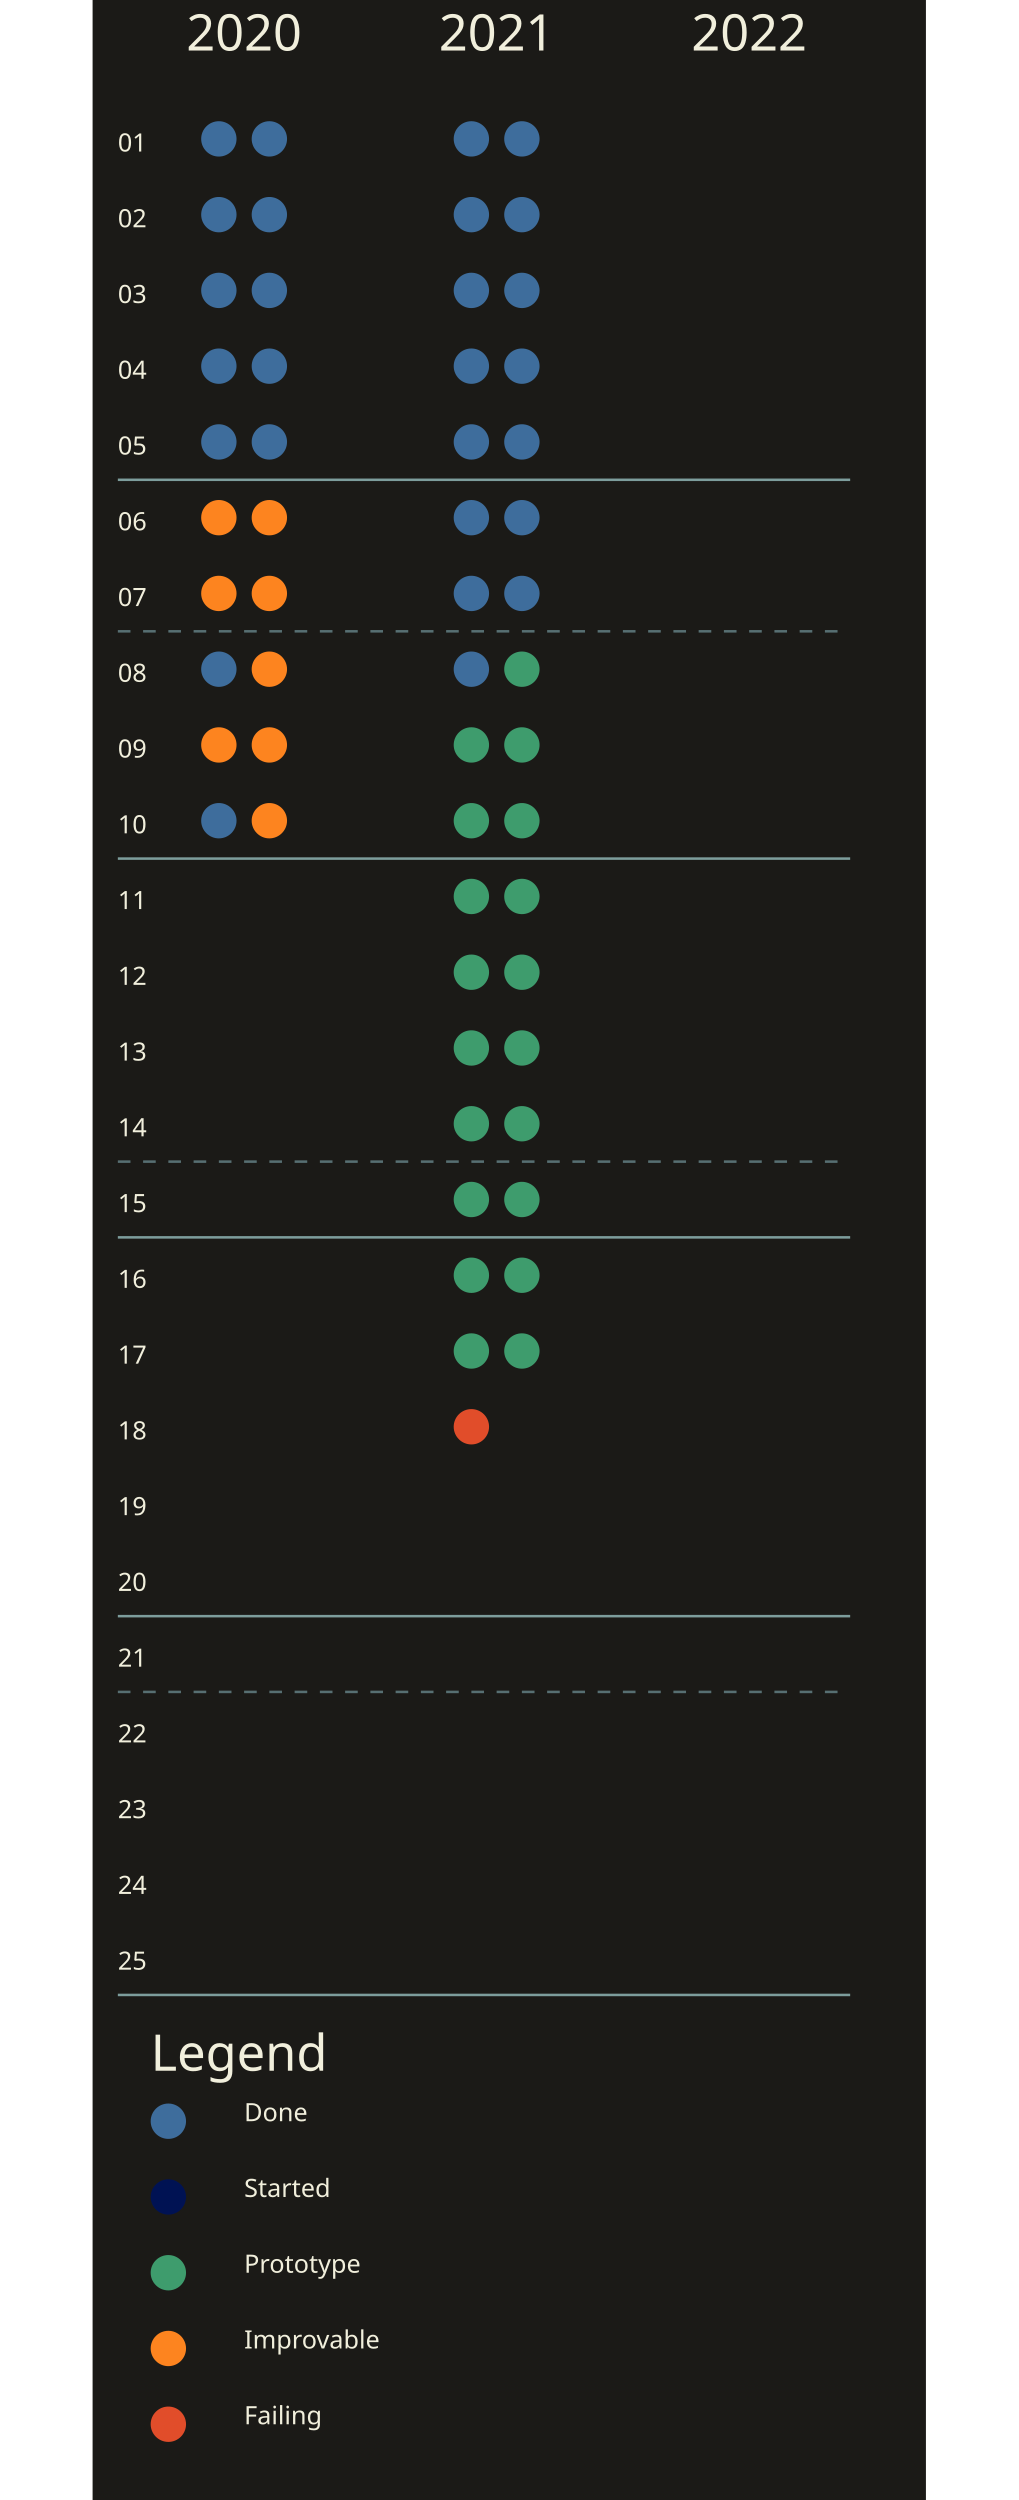
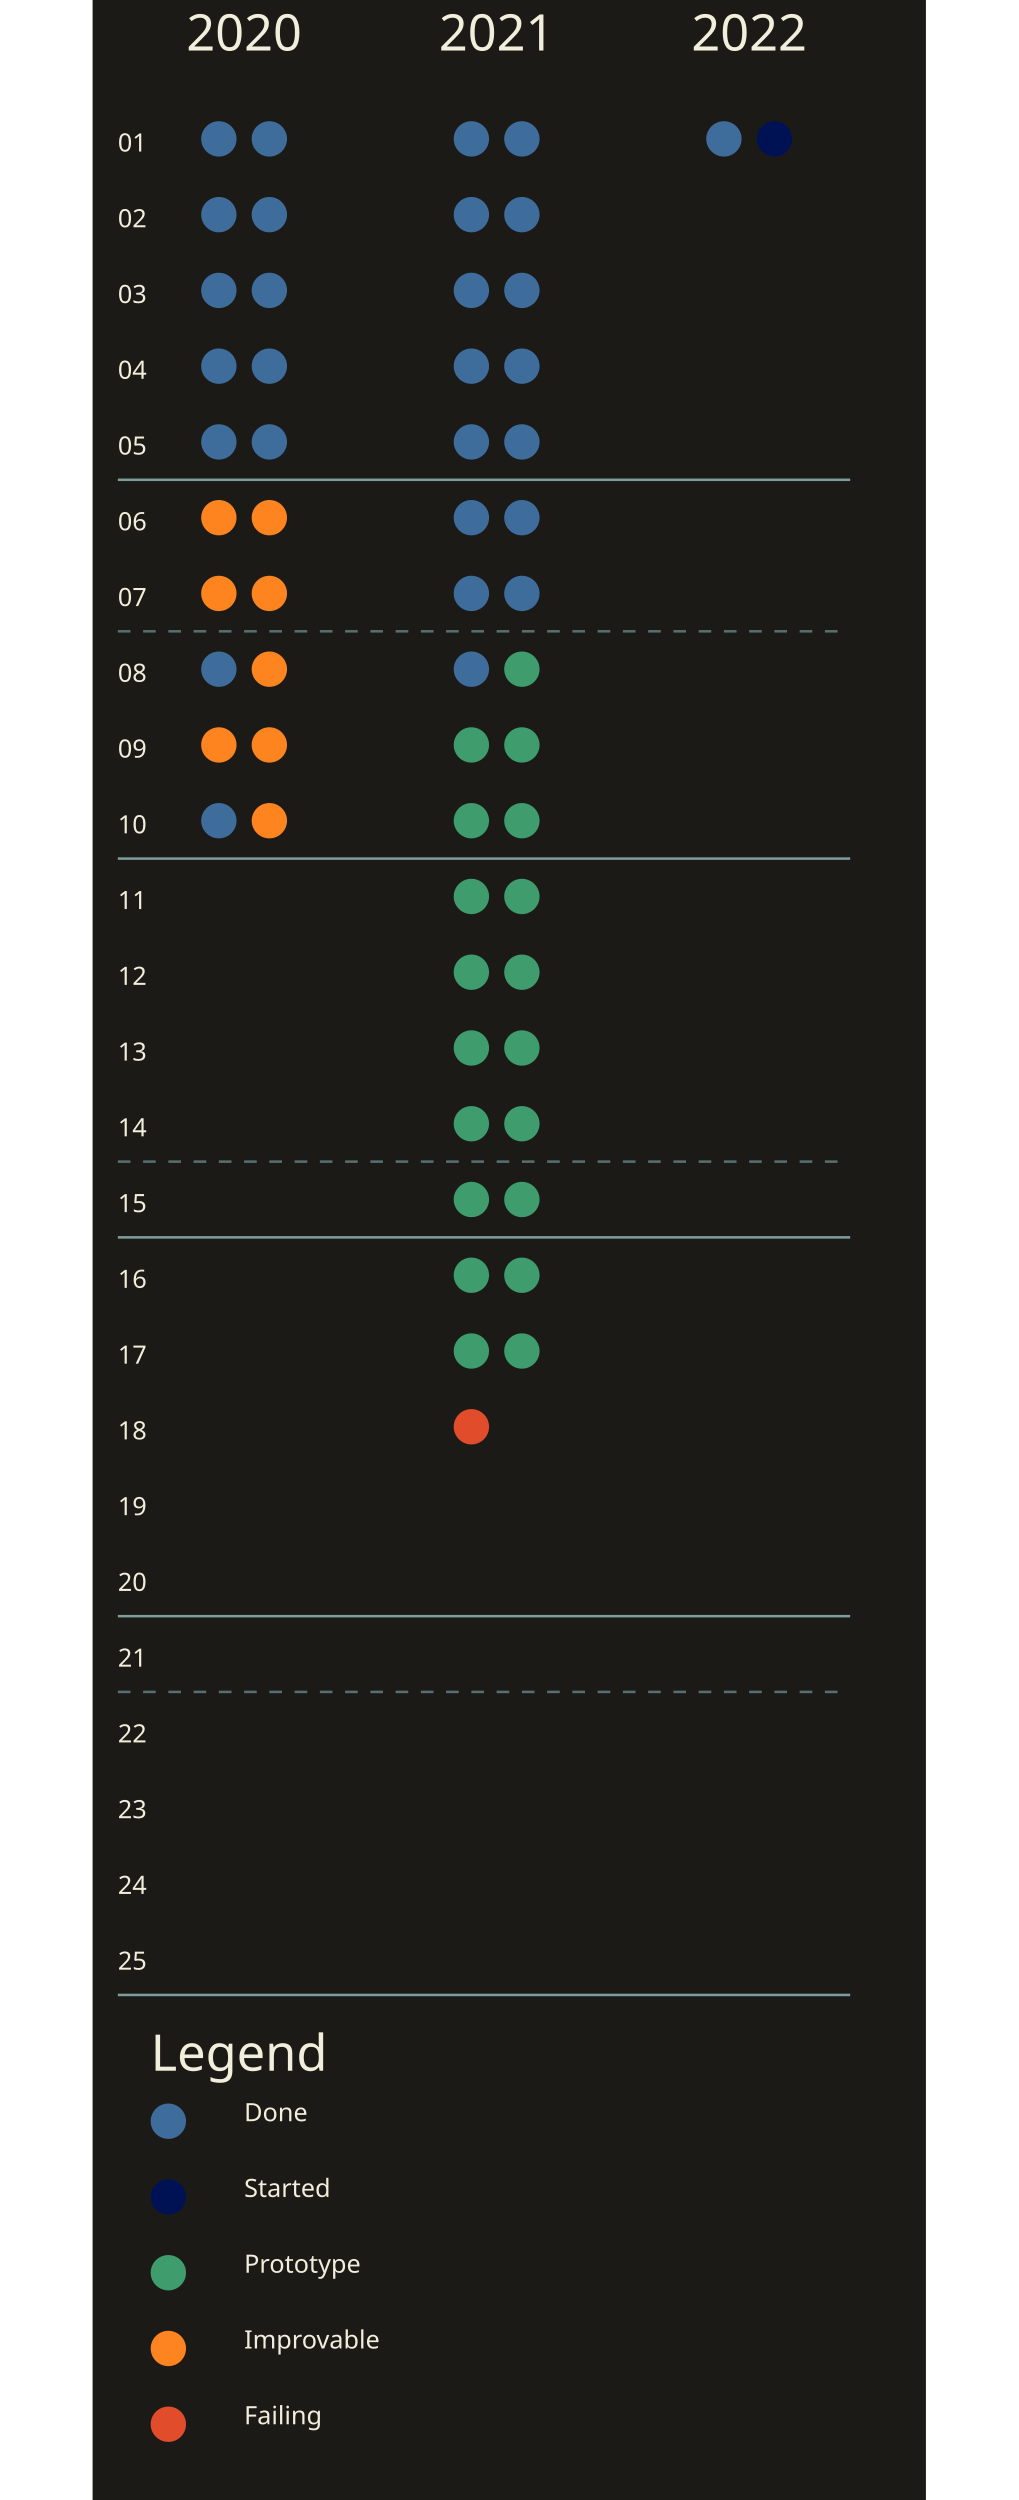
<svg xmlns="http://www.w3.org/2000/svg" height="810" style="font-family: 'Recursive', sans-serif;" viewBox="0 0 330 990" width="330">
  <defs>
    <style>
@font-face {
    font-family: 'Recursive';
    src: url('https://fonts.googleapis.com/css2?family=Recursive:wght,CASL@500,1&amp;display=swap');
  }
</style>
  </defs>
  <rect fill="#1b1a17" height="100%" width="100%" />
  <text fill="#F1EFDC" font-size="20" text-anchor="middle" x="60" y="20">
2020
</text>
  <circle cx="50" cy="55" fill="#3e6d9c" r="7" />
  <circle cx="70" cy="55" fill="#3e6d9c" r="7" />
  <circle cx="50" cy="85" fill="#3e6d9c" r="7" />
  <circle cx="70" cy="85" fill="#3e6d9c" r="7" />
  <circle cx="50" cy="115" fill="#3e6d9c" r="7" />
  <circle cx="70" cy="115" fill="#3e6d9c" r="7" />
  <circle cx="50" cy="145" fill="#3e6d9c" r="7" />
  <circle cx="70" cy="145" fill="#3e6d9c" r="7" />
  <circle cx="50" cy="175" fill="#3e6d9c" r="7" />
  <circle cx="70" cy="175" fill="#3e6d9c" r="7" />
  <circle cx="50" cy="205" fill="#fd841f" r="7" />
  <circle cx="70" cy="205" fill="#fd841f" r="7" />
  <circle cx="50" cy="235" fill="#fd841f" r="7" />
  <circle cx="70" cy="235" fill="#fd841f" r="7" />
  <circle cx="50" cy="265" fill="#3e6d9c" r="7" />
  <circle cx="70" cy="265" fill="#fd841f" r="7" />
  <circle cx="50" cy="295" fill="#fd841f" r="7" />
  <circle cx="70" cy="295" fill="#fd841f" r="7" />
  <circle cx="50" cy="325" fill="#3e6d9c" r="7" />
  <circle cx="70" cy="325" fill="#fd841f" r="7" />
  <text fill="#F1EFDC" font-size="20" text-anchor="middle" x="160" y="20">
2021
</text>
  <circle cx="150" cy="55" fill="#3e6d9c" r="7" />
  <circle cx="170" cy="55" fill="#3e6d9c" r="7" />
  <circle cx="150" cy="85" fill="#3e6d9c" r="7" />
  <circle cx="170" cy="85" fill="#3e6d9c" r="7" />
  <circle cx="150" cy="115" fill="#3e6d9c" r="7" />
  <circle cx="170" cy="115" fill="#3e6d9c" r="7" />
  <circle cx="150" cy="145" fill="#3e6d9c" r="7" />
  <circle cx="170" cy="145" fill="#3e6d9c" r="7" />
  <circle cx="150" cy="175" fill="#3e6d9c" r="7" />
  <circle cx="170" cy="175" fill="#3e6d9c" r="7" />
  <circle cx="150" cy="205" fill="#3e6d9c" r="7" />
  <circle cx="170" cy="205" fill="#3e6d9c" r="7" />
  <circle cx="150" cy="235" fill="#3e6d9c" r="7" />
  <circle cx="170" cy="235" fill="#3e6d9c" r="7" />
  <circle cx="150" cy="265" fill="#3e6d9c" r="7" />
  <circle cx="170" cy="265" fill="#3e9c6d" r="7" />
  <circle cx="150" cy="295" fill="#3e9c6d" r="7" />
  <circle cx="170" cy="295" fill="#3e9c6d" r="7" />
  <circle cx="150" cy="325" fill="#3e9c6d" r="7" />
  <circle cx="170" cy="325" fill="#3e9c6d" r="7" />
  <circle cx="150" cy="355" fill="#3e9c6d" r="7" />
  <circle cx="170" cy="355" fill="#3e9c6d" r="7" />
  <circle cx="150" cy="385" fill="#3e9c6d" r="7" />
  <circle cx="170" cy="385" fill="#3e9c6d" r="7" />
  <circle cx="150" cy="415" fill="#3e9c6d" r="7" />
  <circle cx="170" cy="415" fill="#3e9c6d" r="7" />
  <circle cx="150" cy="445" fill="#3e9c6d" r="7" />
  <circle cx="170" cy="445" fill="#3e9c6d" r="7" />
  <circle cx="150" cy="475" fill="#3e9c6d" r="7" />
  <circle cx="170" cy="475" fill="#3e9c6d" r="7" />
  <circle cx="150" cy="505" fill="#3e9c6d" r="7" />
  <circle cx="170" cy="505" fill="#3e9c6d" r="7" />
  <circle cx="150" cy="535" fill="#3e9c6d" r="7" />
  <circle cx="170" cy="535" fill="#3e9c6d" r="7" />
  <circle cx="150" cy="565" fill="#e14d2a" r="7" />
  <text fill="#F1EFDC" font-size="20" text-anchor="middle" x="260" y="20">
2022
</text>
+   <circle cx="250" cy="55" fill="#3e6d9c" r="7" />
+   <circle cx="270" cy="55" fill="#001253" r="7" />
  <text fill="#F1EFDC" font-size="10" x="10" y="60">
01
</text>
  <text fill="#F1EFDC" font-size="10" x="10" y="90">
02
</text>
  <text fill="#F1EFDC" font-size="10" x="10" y="120">
03
</text>
  <text fill="#F1EFDC" font-size="10" x="10" y="150">
04
</text>
  <text fill="#F1EFDC" font-size="10" x="10" y="180">
05
</text>
  <line stroke="#7D9D9C" x1="10" x2="300" y1="190" y2="190" />
  <text fill="#F1EFDC" font-size="10" x="10" y="210">
06
</text>
  <text fill="#F1EFDC" font-size="10" x="10" y="240">
07
</text>
  <line stroke="#576F72" stroke-dasharray="5,5" x1="10" x2="300" y1="250" y2="250" />
  <text fill="#F1EFDC" font-size="10" x="10" y="270">
08
</text>
  <text fill="#F1EFDC" font-size="10" x="10" y="300">
09
</text>
  <text fill="#F1EFDC" font-size="10" x="10" y="330">
10
</text>
  <line stroke="#7D9D9C" x1="10" x2="300" y1="340" y2="340" />
  <text fill="#F1EFDC" font-size="10" x="10" y="360">
11
</text>
  <text fill="#F1EFDC" font-size="10" x="10" y="390">
12
</text>
  <text fill="#F1EFDC" font-size="10" x="10" y="420">
13
</text>
  <text fill="#F1EFDC" font-size="10" x="10" y="450">
14
</text>
  <line stroke="#576F72" stroke-dasharray="5,5" x1="10" x2="300" y1="460" y2="460" />
  <text fill="#F1EFDC" font-size="10" x="10" y="480">
15
</text>
  <line stroke="#7D9D9C" x1="10" x2="300" y1="490" y2="490" />
  <text fill="#F1EFDC" font-size="10" x="10" y="510">
16
</text>
  <text fill="#F1EFDC" font-size="10" x="10" y="540">
17
</text>
  <text fill="#F1EFDC" font-size="10" x="10" y="570">
18
</text>
  <text fill="#F1EFDC" font-size="10" x="10" y="600">
19
</text>
  <text fill="#F1EFDC" font-size="10" x="10" y="630">
20
</text>
  <line stroke="#7D9D9C" x1="10" x2="300" y1="640" y2="640" />
  <text fill="#F1EFDC" font-size="10" x="10" y="660">
21
</text>
  <line stroke="#576F72" stroke-dasharray="5,5" x1="10" x2="300" y1="670" y2="670" />
  <text fill="#F1EFDC" font-size="10" x="10" y="690">
22
</text>
  <text fill="#F1EFDC" font-size="10" x="10" y="720">
23
</text>
  <text fill="#F1EFDC" font-size="10" x="10" y="750">
24
</text>
  <text fill="#F1EFDC" font-size="10" x="10" y="780">
25
</text>
  <line stroke="#7D9D9C" x1="10" x2="300" y1="790" y2="790" />
  <text fill="#F1EFDC" font-size="20" text-anchor="left" x="23" y="820">
Legend
</text>
  <circle cx="30" cy="840" fill="#3e6d9c" r="7" />
  <text fill="#F1EFDC" font-size="10" x="60" y="840">

Done

</text>
  <circle cx="30" cy="870" fill="#001253" r="7" />
  <text fill="#F1EFDC" font-size="10" x="60" y="870">

Started

</text>
  <circle cx="30" cy="900" fill="#3e9c6d" r="7" />
  <text fill="#F1EFDC" font-size="10" x="60" y="900">

Prototype

</text>
  <circle cx="30" cy="930" fill="#fd841f" r="7" />
  <text fill="#F1EFDC" font-size="10" x="60" y="930">

Improvable

</text>
  <circle cx="30" cy="960" fill="#e14d2a" r="7" />
  <text fill="#F1EFDC" font-size="10" x="60" y="960">

Failing

</text>
</svg>
